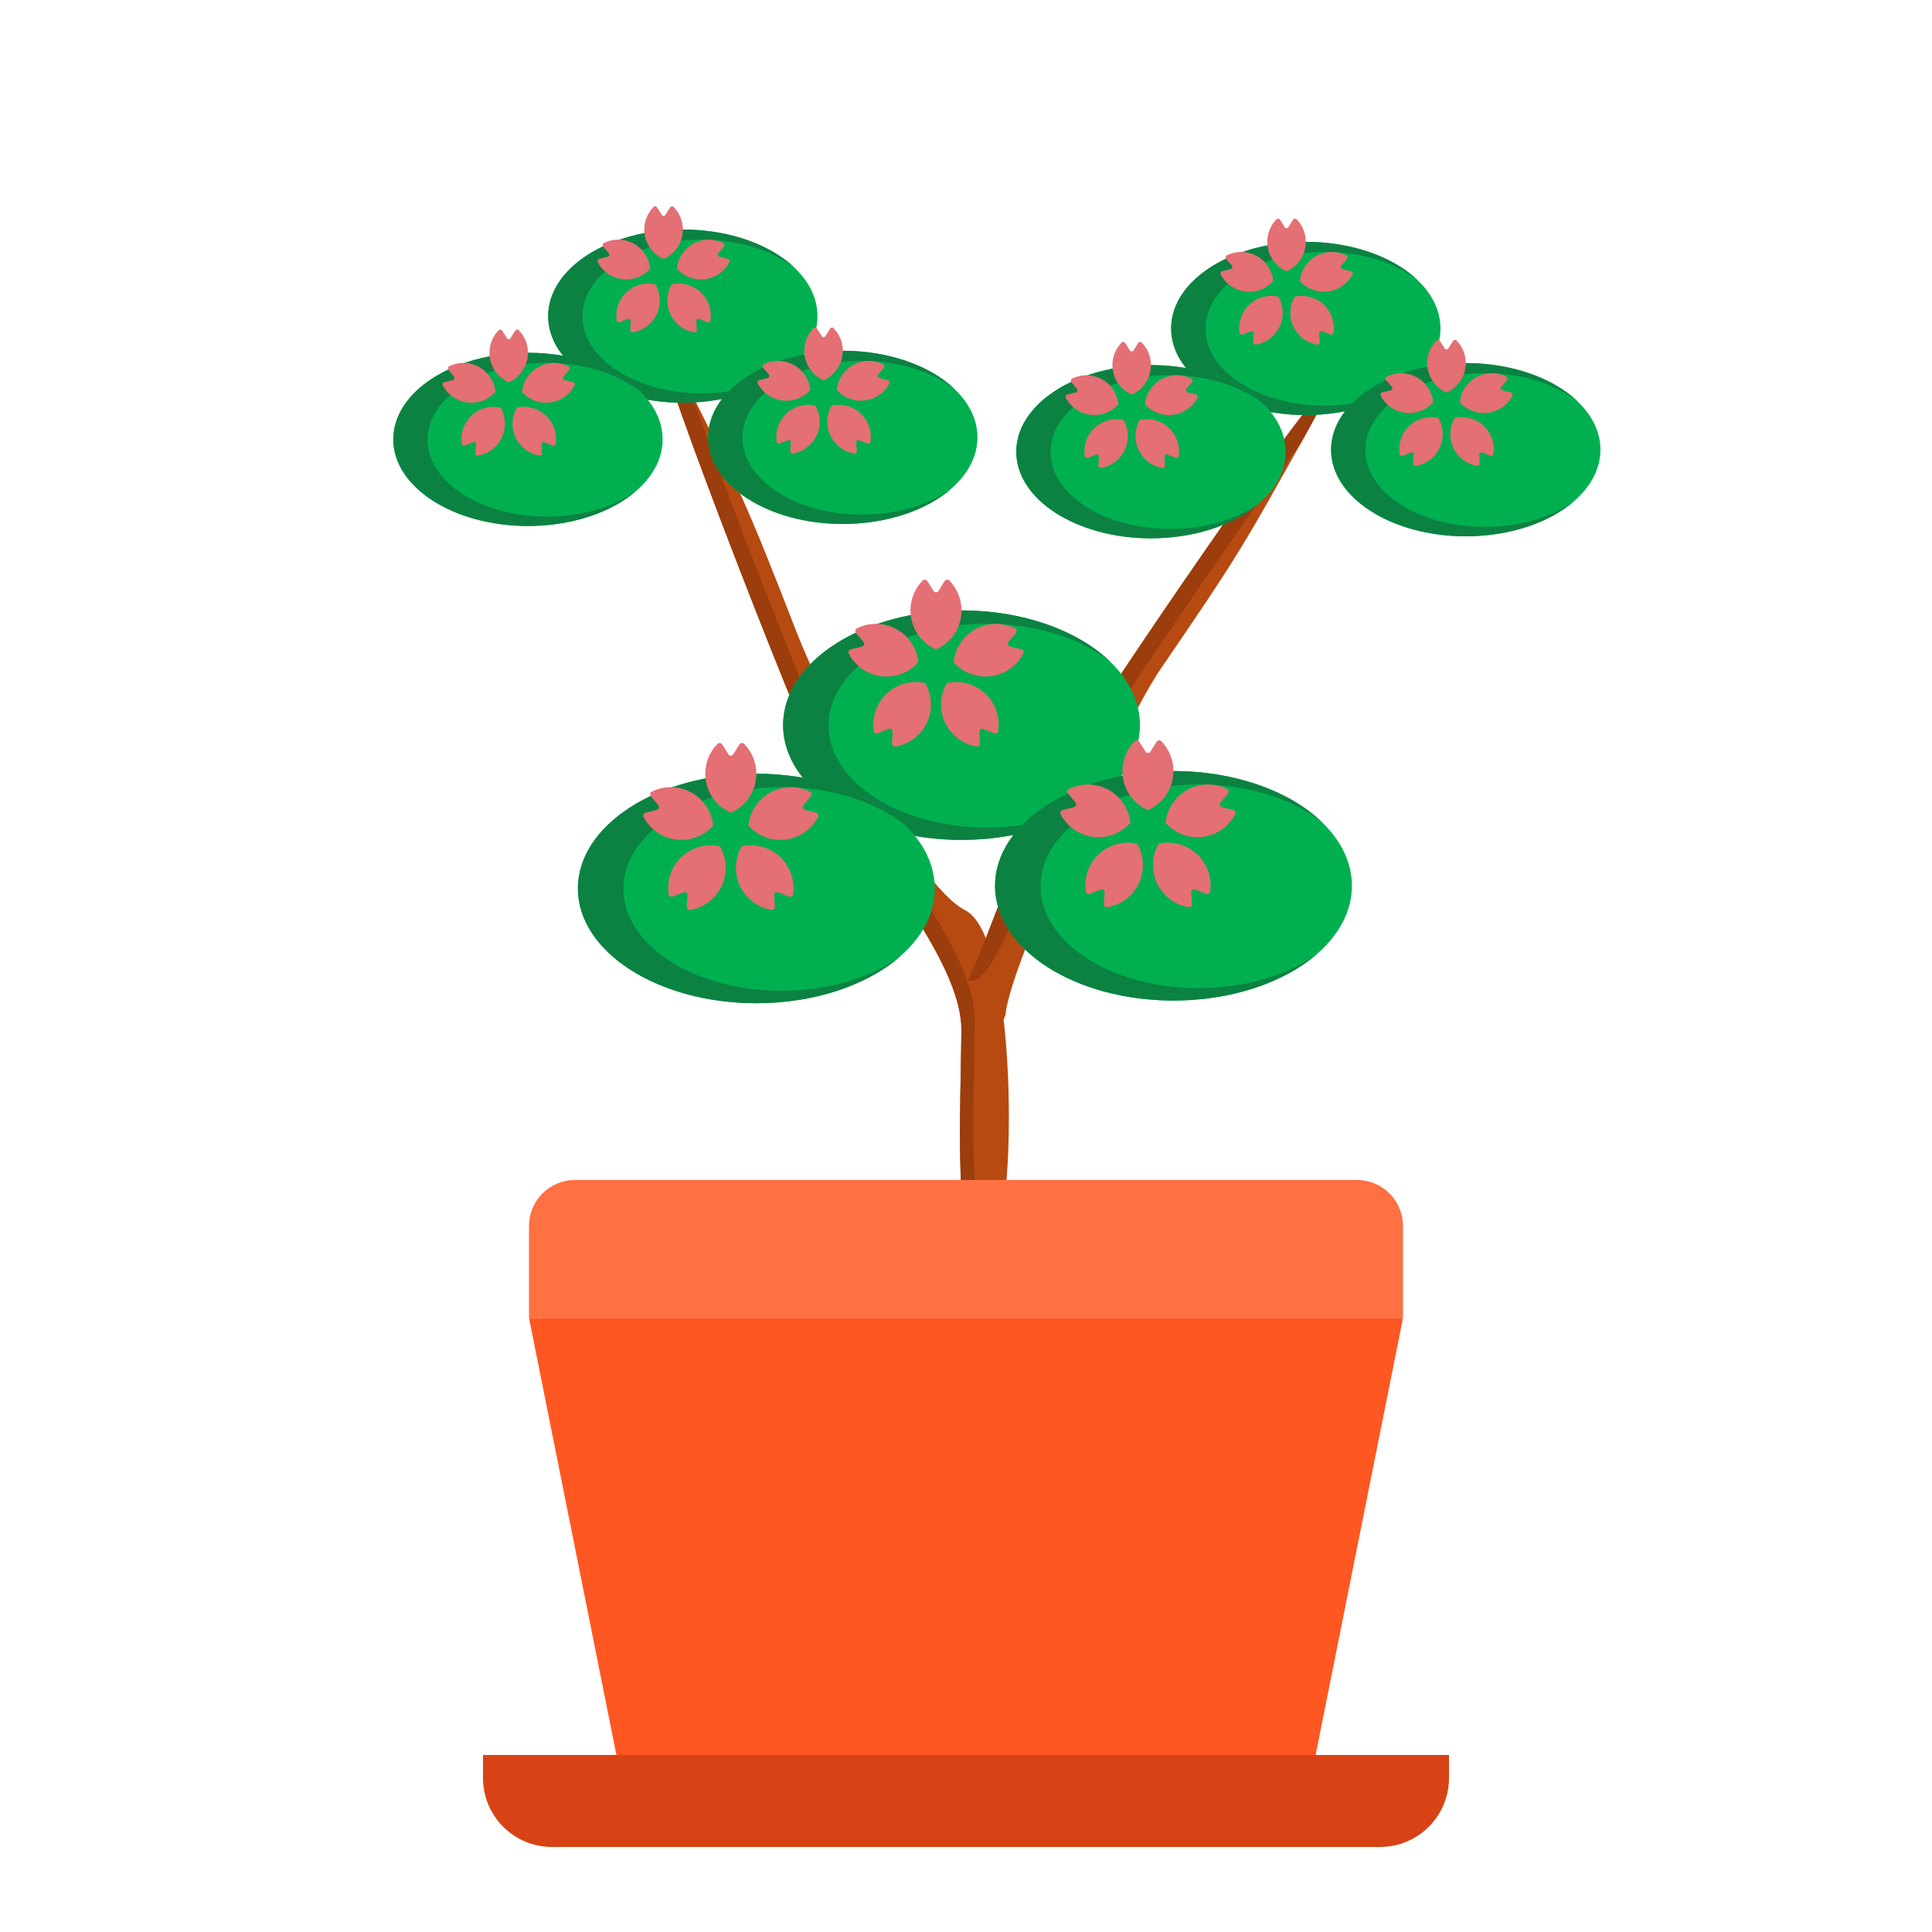
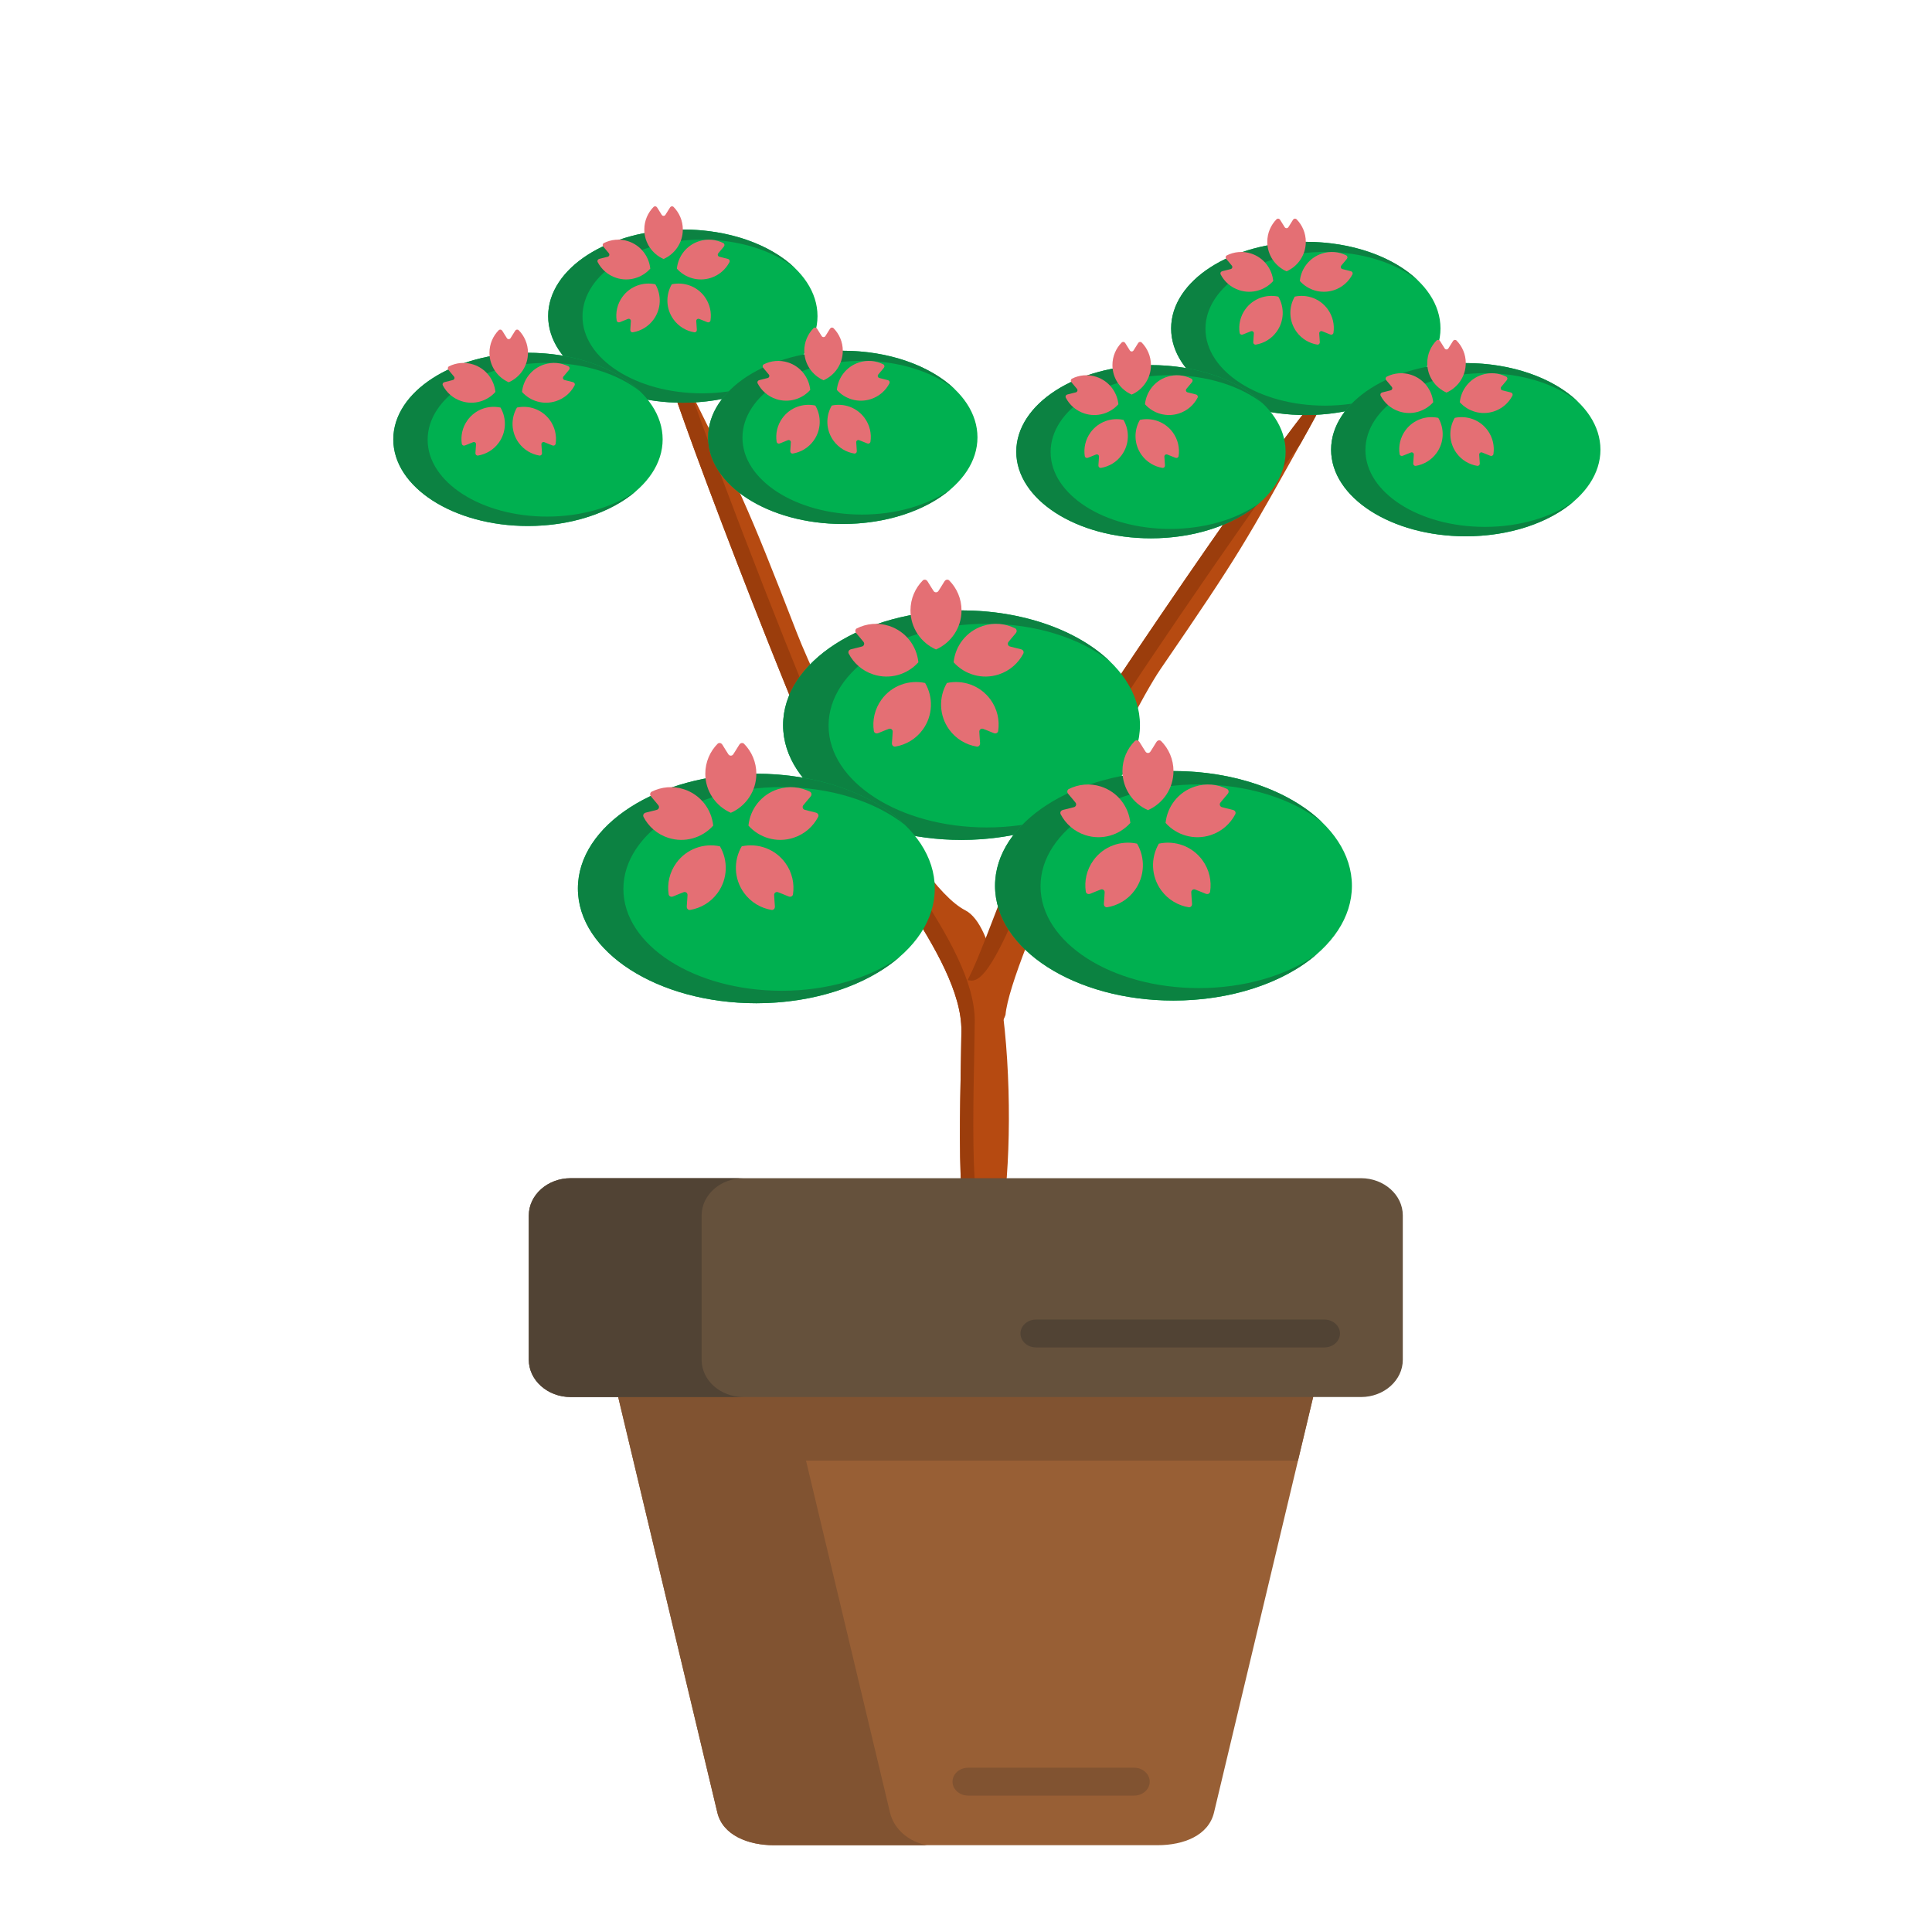
<svg xmlns="http://www.w3.org/2000/svg" width="500" height="500" viewBox="0 0 132.292 132.292" version="1.1" id="svg2515">
  <defs id="defs2512">
    <marker style="overflow:visible" id="Arrow1Sstart" refX="0.0" refY="0.0" orient="auto">
      <path transform="scale(0.2) translate(6,0)" style="fill-rule:evenodd;fill:context-stroke;stroke:context-stroke;stroke-width:1.0pt" d="M 0.0,0.0 L 5.0,-5.0 L -12.5,0.0 L 5.0,5.0 L 0.0,0.0 z " id="path24092" />
    </marker>
    <marker style="overflow:visible" id="Arrow1Mstart" refX="0.0" refY="0.0" orient="auto">
      <path transform="scale(0.4) translate(10,0)" style="fill-rule:evenodd;fill:context-stroke;stroke:context-stroke;stroke-width:1.0pt" d="M 0.0,0.0 L 5.0,-5.0 L -12.5,0.0 L 5.0,5.0 L 0.0,0.0 z " id="path24086" />
    </marker>
    <marker style="overflow:visible" id="Arrow1Lstart" refX="0.0" refY="0.0" orient="auto">
      <path transform="scale(0.8) translate(12.5,0)" style="fill-rule:evenodd;fill:context-stroke;stroke:context-stroke;stroke-width:1.0pt" d="M 0.0,0.0 L 5.0,-5.0 L -12.5,0.0 L 5.0,5.0 L 0.0,0.0 z " id="path24080" />
    </marker>
    <marker style="overflow:visible;" id="Arrow1Lend" refX="0.0" refY="0.0" orient="auto">
      <path transform="scale(0.8) rotate(180) translate(12.5,0)" style="fill-rule:evenodd;fill:context-stroke;stroke:context-stroke;stroke-width:1.0pt;" d="M 0.0,0.0 L 5.0,-5.0 L -12.5,0.0 L 5.0,5.0 L 0.0,0.0 z " id="path24083" />
    </marker>
  </defs>
  <g id="g41450" style="display:inline">
    <g id="g1863-6-8" transform="matrix(1.108784,-0.524201,0.524201,1.108784,-99.15316,51.93983)" style="display:inline">
      <g id="g1861-8-8" transform="rotate(52.34169,37.47819,160.9867)" style="display:inline">
        <path style="display:inline;fill:#b64a11;fill-opacity:1;stroke:#b64a11;stroke-width:0.216px;stroke-linecap:butt;stroke-linejoin:miter;stroke-opacity:1" d="m -16.771,19.211 c -7.149,-5.29 12.722,12.509 16.742,15.682 4.027,3.179 12.08,5.934 13.987,9.748 1.907,3.815 5.51,11.868 6.782,10.596 1.272,-1.272 -6.358,-16.53 -9.748,-16.53 -3.391,0 -13.052,-7.377 -15.47,-9.537 -5.934,-5.298 -6.343,-5.558 -12.292,-9.96 z" id="path1857-9-3" />
        <path id="path1859-5-3" style="fill:#9b3d0c;fill-opacity:1;stroke:#9b3d0c;stroke-width:1px;stroke-linecap:butt;stroke-linejoin:miter;stroke-opacity:1" d="m -320.574,0.502 c -4.315,-0.434 68.245,64.343 84.549,77.215 18.665,14.735 55.995,27.505 64.836,45.188 8.841,17.682 25.541,55.013 31.436,49.119 0.515,-0.515 0.708,-1.537 0.633,-2.953 -6.243,3.798 -22.365,-32.192 -30.998,-49.457 -8.841,-17.682 -46.171,-30.452 -64.836,-45.187 -12.113,-9.563 -55.252,-47.756 -74.873,-66.592 -1.29,-0.954 -2.384,-1.763 -3.803,-2.812 -4.142,-3.065 -6.327,-4.457 -6.943,-4.52 z" transform="matrix(0.2157304,0,0,0.2157304,50.88853,18.1272)" />
      </g>
-     </g>
-     <g id="g826" transform="matrix(0.1800034,0,0,0.1800034,19.91233,34.30737)">
-       <path style="fill:#ff7043" d="M 423.085,310.775 H 90.612 v -34.997 c 0,-9.668 7.831,-17.499 17.499,-17.499 h 297.476 c 9.668,0 17.499,7.831 17.499,17.499 v 34.997 z" id="path4" />
-       <polygon style="fill:#ff5722" points="90.612,310.775 423.085,310.775 388.088,485.761 125.609,485.761 " id="polygon6" />
-       <path style="fill:#d84315" d="M 414.335,512.009 H 99.361 c -14.498,0 -26.248,-11.75 -26.248,-26.248 v -8.749 h 367.47 v 8.749 c 0,14.497 -11.75,26.248 -26.248,26.248 z" id="path8" />
    </g>
    <g id="g1863-9" transform="matrix(1.192045,0.2884744,-0.2884744,1.192045,-18.25699,-50.43816)" style="display:inline">
      <g id="g1861-9" transform="rotate(69.0509,25.05929,116.2251)" style="display:inline">
        <path style="display:inline;fill:#b64a11;fill-opacity:1;stroke:#b64a11;stroke-width:0.216px;stroke-linecap:butt;stroke-linejoin:miter;stroke-opacity:1" d="m -16.771,19.211 c -7.149,-5.29 12.722,12.509 16.742,15.682 4.027,3.179 7.713,3.998 11.397,6.916 1.095,-1.037 3.532,-0.893 2.219,-1.573 C 10.531,39.558 -2.061,31.33 -4.48,29.171 -10.413,23.873 -10.822,23.613 -16.771,19.211 Z" id="path1857-1" />
        <path id="path1859-54" style="fill:#9b3d0c;fill-opacity:1;stroke:#9b3d0c;stroke-width:1px;stroke-linecap:butt;stroke-linejoin:miter;stroke-opacity:1" d="m -320.574,0.502 c -4.315,-0.434 68.245,64.343 84.549,77.215 18.665,14.735 43.072,25.468 52.828,32.059 1.846,-6.512 -35.148,-22.736 -51.758,-35.35 -12.113,-9.563 -55.252,-47.756 -74.873,-66.592 -1.29,-0.954 -2.384,-1.763 -3.803,-2.812 -4.142,-3.065 -6.327,-4.457 -6.943,-4.52 z" transform="matrix(0.2157304,0,0,0.2157304,50.88853,18.1272)" />
      </g>
    </g>
    <g id="g7065-6" style="display:inline" transform="matrix(0.7547235,0,0,0.7547235,39.72317,-14.9854)">
      <g id="g41434-1-4" transform="matrix(1.221846,0,0,1.221846,-9.011659,18.49481)" style="display:inline">
        <ellipse class="cls-1" cx="61.261" cy="25.502" rx="10" ry="6.431" id="ellipse41422-8-2" style="display:inline;fill:#00b050;fill-opacity:1;stroke-width:0.736" />
        <path id="path41424-5-3" style="display:inline;fill:#0c8242;fill-opacity:1;stroke-width:0.736" class="cls-1" d="m 61.261,19.071 a 10,6.431 0 0 0 -10,6.431 10,6.431 0 0 0 10,6.431 10,6.431 0 0 0 8.028,-2.597 8.875,5.708 0 0 1 -6.605,1.899 8.875,5.708 0 0 1 -8.874,-5.708 8.875,5.708 0 0 1 8.874,-5.708 8.875,5.708 0 0 1 6.91,2.126 10,6.431 0 0 0 -8.332,-2.875 z" />
        <ellipse class="cls-1" cx="73.139" cy="34.505" rx="10" ry="6.431" id="ellipse41426-9-79" style="display:inline;fill:#00b050;fill-opacity:1;stroke-width:0.736" />
        <path id="path41428-6-0" style="display:inline;fill:#0b8241;fill-opacity:1;stroke-width:0.736" class="cls-1" d="m 73.139,28.074 a 10,6.431 0 0 0 -10,6.431 10,6.431 0 0 0 10,6.431 10,6.431 0 0 0 8.028,-2.597 8.875,5.708 0 0 1 -6.605,1.899 8.875,5.708 0 0 1 -8.874,-5.708 8.875,5.708 0 0 1 8.874,-5.708 8.875,5.708 0 0 1 6.91,2.126 10,6.431 0 0 0 -8.332,-2.875 z" />
        <ellipse class="cls-1" cx="49.762" cy="34.655" rx="10" ry="6.431" id="ellipse41430-3-2" style="display:inline;fill:#00b050;fill-opacity:1;stroke-width:0.736" />
        <path id="path41432-6-3" style="display:inline;fill:#0c8242;fill-opacity:1;stroke-width:0.736" class="cls-1" d="m 49.762,28.224 a 10,6.431 0 0 0 -10,6.431 10,6.431 0 0 0 10,6.431 10,6.431 0 0 0 8.028,-2.597 8.875,5.708 0 0 1 -6.605,1.899 8.875,5.708 0 0 1 -8.874,-5.708 8.875,5.708 0 0 1 8.874,-5.708 8.875,5.708 0 0 1 6.91,2.126 10,6.431 0 0 0 -8.332,-2.875 z" />
      </g>
      <g id="g8733-3-8-8-8-4" transform="matrix(0.02343754,0,0,0.02343754,72.6056,50.40952)" style="display:inline;fill:#e46f74;fill-opacity:1">
        <path class="st0" d="m 330.555,101.873 c 0,-34.164 -13.767,-65.108 -36.047,-87.622 -2.432,-2.465 -9.63,-4.349 -14.212,3.466 -4.589,7.808 -17.205,27.431 -17.205,27.431 -1.534,2.438 -4.219,3.918 -7.089,3.918 -2.883,0 -5.555,-1.48 -7.089,-3.918 0,0 -12.623,-19.623 -17.205,-27.431 -4.582,-7.815 -11.781,-5.931 -14.219,-3.466 -22.274,22.514 -36.04,53.458 -36.04,87.622 0,51.02 30.663,94.847 74.553,114.142 43.89,-19.295 74.553,-63.123 74.553,-114.142 z" id="path8723-8-6-51-3-3" style="fill:#e46f74;fill-opacity:1" />
        <path class="st0" d="m 204.51,253.425 c -4.78,-47.705 -36.998,-90.409 -85.518,-106.176 -32.492,-10.554 -66.177,-7.027 -94.47,7.205 -3.096,1.555 -7.117,7.822 -1.096,14.589 6.007,6.774 20.766,24.842 20.766,24.842 1.849,2.212 2.432,5.22 1.542,7.952 -0.891,2.74 -3.13,4.829 -5.918,5.528 0,0 -22.562,5.945 -31.404,7.89 -8.849,1.945 -9.281,9.37 -7.692,12.445 14.527,28.144 39.698,50.801 72.197,61.362 48.519,15.766 99.683,0.15 131.593,-35.637 z" id="path8725-5-6-3-4-9" style="fill:#e46f74;fill-opacity:1" />
        <path class="st0" d="M 96.772,362.484 C 76.69,390.127 69.636,423.25 74.43,454.558 c 0.527,3.424 5.233,9.178 13.527,5.554 8.308,-3.63 30.054,-12.088 30.054,-12.088 2.672,-1.062 5.698,-0.692 8.041,1 2.329,1.692 3.623,4.466 3.418,7.335 0,0 -1.308,23.294 -2.199,32.315 -0.883,9.006 6.048,11.712 9.466,11.15 31.252,-5.116 60.581,-22.054 80.662,-49.704 29.993,-41.266 30.944,-94.758 6.781,-136.155 -46.848,-10.192 -97.422,7.239 -127.408,48.519 z" id="path8727-3-5-0-26-5" style="fill:#e46f74;fill-opacity:1" />
        <path class="st0" d="m 287.824,313.964 c -24.165,41.397 -23.212,94.888 6.78,136.155 20.082,27.65 49.41,44.588 80.663,49.704 3.418,0.562 10.349,-2.144 9.466,-11.15 -0.89,-9.021 -2.205,-32.315 -2.205,-32.315 -0.198,-2.869 1.102,-5.643 3.431,-7.335 2.322,-1.692 5.363,-2.062 8.034,-1 0,0 21.746,8.458 30.047,12.088 8.294,3.623 13.007,-2.13 13.534,-5.554 4.787,-31.308 -2.254,-64.43 -22.342,-92.074 -29.986,-41.279 -80.56,-58.717 -127.408,-48.519 z" id="path8729-3-8-1-7-4" style="fill:#e46f74;fill-opacity:1" />
        <path class="st0" d="m 503.6,215.254 c -8.849,-1.945 -31.41,-7.89 -31.41,-7.89 -2.795,-0.706 -5.027,-2.788 -5.918,-5.528 -0.89,-2.732 -0.308,-5.74 1.534,-7.952 0,0 14.76,-18.068 20.78,-24.842 6.014,-6.766 1.993,-13.034 -1.096,-14.589 -28.301,-14.232 -61.978,-17.76 -94.485,-7.205 -48.519,15.767 -80.731,58.472 -85.512,106.176 31.91,35.787 83.067,51.403 131.593,35.636 32.492,-10.561 57.67,-33.218 72.191,-61.362 1.59,-3.074 1.172,-10.499 -7.677,-12.444 z" id="path8731-7-2-49-14-7" style="fill:#e46f74;fill-opacity:1" />
      </g>
      <g id="g8733-3-8-8-8-0-2" transform="matrix(0.02343754,0,0,0.02343754,58.09194,39.40857)" style="display:inline;fill:#e46f74;fill-opacity:1">
        <path class="st0" d="m 330.555,101.873 c 0,-34.164 -13.767,-65.108 -36.047,-87.622 -2.432,-2.465 -9.63,-4.349 -14.212,3.466 -4.589,7.808 -17.205,27.431 -17.205,27.431 -1.534,2.438 -4.219,3.918 -7.089,3.918 -2.883,0 -5.555,-1.48 -7.089,-3.918 0,0 -12.623,-19.623 -17.205,-27.431 -4.582,-7.815 -11.781,-5.931 -14.219,-3.466 -22.274,22.514 -36.04,53.458 -36.04,87.622 0,51.02 30.663,94.847 74.553,114.142 43.89,-19.295 74.553,-63.123 74.553,-114.142 z" id="path8723-8-6-51-3-5-5" style="fill:#e46f74;fill-opacity:1" />
        <path class="st0" d="m 204.51,253.425 c -4.78,-47.705 -36.998,-90.409 -85.518,-106.176 -32.492,-10.554 -66.177,-7.027 -94.47,7.205 -3.096,1.555 -7.117,7.822 -1.096,14.589 6.007,6.774 20.766,24.842 20.766,24.842 1.849,2.212 2.432,5.22 1.542,7.952 -0.891,2.74 -3.13,4.829 -5.918,5.528 0,0 -22.562,5.945 -31.404,7.89 -8.849,1.945 -9.281,9.37 -7.692,12.445 14.527,28.144 39.698,50.801 72.197,61.362 48.519,15.766 99.683,0.15 131.593,-35.637 z" id="path8725-5-6-3-4-3-0" style="fill:#e46f74;fill-opacity:1" />
        <path class="st0" d="M 96.772,362.484 C 76.69,390.127 69.636,423.25 74.43,454.558 c 0.527,3.424 5.233,9.178 13.527,5.554 8.308,-3.63 30.054,-12.088 30.054,-12.088 2.672,-1.062 5.698,-0.692 8.041,1 2.329,1.692 3.623,4.466 3.418,7.335 0,0 -1.308,23.294 -2.199,32.315 -0.883,9.006 6.048,11.712 9.466,11.15 31.252,-5.116 60.581,-22.054 80.662,-49.704 29.993,-41.266 30.944,-94.758 6.781,-136.155 -46.848,-10.192 -97.422,7.239 -127.408,48.519 z" id="path8727-3-5-0-26-4-6" style="fill:#e46f74;fill-opacity:1" />
        <path class="st0" d="m 287.824,313.964 c -24.165,41.397 -23.212,94.888 6.78,136.155 20.082,27.65 49.41,44.588 80.663,49.704 3.418,0.562 10.349,-2.144 9.466,-11.15 -0.89,-9.021 -2.205,-32.315 -2.205,-32.315 -0.198,-2.869 1.102,-5.643 3.431,-7.335 2.322,-1.692 5.363,-2.062 8.034,-1 0,0 21.746,8.458 30.047,12.088 8.294,3.623 13.007,-2.13 13.534,-5.554 4.787,-31.308 -2.254,-64.43 -22.342,-92.074 -29.986,-41.279 -80.56,-58.717 -127.408,-48.519 z" id="path8729-3-8-1-7-5-3" style="fill:#e46f74;fill-opacity:1" />
        <path class="st0" d="m 503.6,215.254 c -8.849,-1.945 -31.41,-7.89 -31.41,-7.89 -2.795,-0.706 -5.027,-2.788 -5.918,-5.528 -0.89,-2.732 -0.308,-5.74 1.534,-7.952 0,0 14.76,-18.068 20.78,-24.842 6.014,-6.766 1.993,-13.034 -1.096,-14.589 -28.301,-14.232 -61.978,-17.76 -94.485,-7.205 -48.519,15.767 -80.731,58.472 -85.512,106.176 31.91,35.787 83.067,51.403 131.593,35.636 32.492,-10.561 57.67,-33.218 72.191,-61.362 1.59,-3.074 1.172,-10.499 -7.677,-12.444 z" id="path8731-7-2-49-14-8-8" style="fill:#e46f74;fill-opacity:1" />
      </g>
      <g id="g8733-3-8-8-8-3-9" transform="matrix(0.02343754,0,0,0.02343754,44.04252,50.59262)" style="display:inline;fill:#e46f74;fill-opacity:1">
        <path class="st0" d="m 330.555,101.873 c 0,-34.164 -13.767,-65.108 -36.047,-87.622 -2.432,-2.465 -9.63,-4.349 -14.212,3.466 -4.589,7.808 -17.205,27.431 -17.205,27.431 -1.534,2.438 -4.219,3.918 -7.089,3.918 -2.883,0 -5.555,-1.48 -7.089,-3.918 0,0 -12.623,-19.623 -17.205,-27.431 -4.582,-7.815 -11.781,-5.931 -14.219,-3.466 -22.274,22.514 -36.04,53.458 -36.04,87.622 0,51.02 30.663,94.847 74.553,114.142 43.89,-19.295 74.553,-63.123 74.553,-114.142 z" id="path8723-8-6-51-3-7-9" style="fill:#e46f74;fill-opacity:1" />
        <path class="st0" d="m 204.51,253.425 c -4.78,-47.705 -36.998,-90.409 -85.518,-106.176 -32.492,-10.554 -66.177,-7.027 -94.47,7.205 -3.096,1.555 -7.117,7.822 -1.096,14.589 6.007,6.774 20.766,24.842 20.766,24.842 1.849,2.212 2.432,5.22 1.542,7.952 -0.891,2.74 -3.13,4.829 -5.918,5.528 0,0 -22.562,5.945 -31.404,7.89 -8.849,1.945 -9.281,9.37 -7.692,12.445 14.527,28.144 39.698,50.801 72.197,61.362 48.519,15.766 99.683,0.15 131.593,-35.637 z" id="path8725-5-6-3-4-1-9" style="fill:#e46f74;fill-opacity:1" />
        <path class="st0" d="M 96.772,362.484 C 76.69,390.127 69.636,423.25 74.43,454.558 c 0.527,3.424 5.233,9.178 13.527,5.554 8.308,-3.63 30.054,-12.088 30.054,-12.088 2.672,-1.062 5.698,-0.692 8.041,1 2.329,1.692 3.623,4.466 3.418,7.335 0,0 -1.308,23.294 -2.199,32.315 -0.883,9.006 6.048,11.712 9.466,11.15 31.252,-5.116 60.581,-22.054 80.662,-49.704 29.993,-41.266 30.944,-94.758 6.781,-136.155 -46.848,-10.192 -97.422,7.239 -127.408,48.519 z" id="path8727-3-5-0-26-2-4" style="fill:#e46f74;fill-opacity:1" />
        <path class="st0" d="m 287.824,313.964 c -24.165,41.397 -23.212,94.888 6.78,136.155 20.082,27.65 49.41,44.588 80.663,49.704 3.418,0.562 10.349,-2.144 9.466,-11.15 -0.89,-9.021 -2.205,-32.315 -2.205,-32.315 -0.198,-2.869 1.102,-5.643 3.431,-7.335 2.322,-1.692 5.363,-2.062 8.034,-1 0,0 21.746,8.458 30.047,12.088 8.294,3.623 13.007,-2.13 13.534,-5.554 4.787,-31.308 -2.254,-64.43 -22.342,-92.074 -29.986,-41.279 -80.56,-58.717 -127.408,-48.519 z" id="path8729-3-8-1-7-0-5" style="fill:#e46f74;fill-opacity:1" />
        <path class="st0" d="m 503.6,215.254 c -8.849,-1.945 -31.41,-7.89 -31.41,-7.89 -2.795,-0.706 -5.027,-2.788 -5.918,-5.528 -0.89,-2.732 -0.308,-5.74 1.534,-7.952 0,0 14.76,-18.068 20.78,-24.842 6.014,-6.766 1.993,-13.034 -1.096,-14.589 -28.301,-14.232 -61.978,-17.76 -94.485,-7.205 -48.519,15.767 -80.731,58.472 -85.512,106.176 31.91,35.787 83.067,51.403 131.593,35.636 32.492,-10.561 57.67,-33.218 72.191,-61.362 1.59,-3.074 1.172,-10.499 -7.677,-12.444 z" id="path8731-7-2-49-14-0-4" style="fill:#e46f74;fill-opacity:1" />
      </g>
    </g>
    <g id="g7065-6-6" style="display:inline" transform="matrix(0.7547235,0,0,0.7547235,-2.934442,-15.82922)">
      <g id="g41434-1-4-9" transform="matrix(1.221846,0,0,1.221846,-9.011659,18.49481)" style="display:inline">
        <ellipse class="cls-1" cx="61.261" cy="25.502" rx="10" ry="6.431" id="ellipse41422-8-2-7" style="display:inline;fill:#00b050;fill-opacity:1;stroke-width:0.736" />
        <path id="path41424-5-3-6" style="display:inline;fill:#0c8242;fill-opacity:1;stroke-width:0.736" class="cls-1" d="m 61.261,19.071 a 10,6.431 0 0 0 -10,6.431 10,6.431 0 0 0 10,6.431 10,6.431 0 0 0 8.028,-2.597 8.875,5.708 0 0 1 -6.605,1.899 8.875,5.708 0 0 1 -8.874,-5.708 8.875,5.708 0 0 1 8.874,-5.708 8.875,5.708 0 0 1 6.91,2.126 10,6.431 0 0 0 -8.332,-2.875 z" />
        <ellipse class="cls-1" cx="73.139" cy="34.505" rx="10" ry="6.431" id="ellipse41426-9-79-4" style="display:inline;fill:#00b050;fill-opacity:1;stroke-width:0.736" />
        <path id="path41428-6-0-2" style="display:inline;fill:#0b8241;fill-opacity:1;stroke-width:0.736" class="cls-1" d="m 73.139,28.074 a 10,6.431 0 0 0 -10,6.431 10,6.431 0 0 0 10,6.431 10,6.431 0 0 0 8.028,-2.597 8.875,5.708 0 0 1 -6.605,1.899 8.875,5.708 0 0 1 -8.874,-5.708 8.875,5.708 0 0 1 8.874,-5.708 8.875,5.708 0 0 1 6.91,2.126 10,6.431 0 0 0 -8.332,-2.875 z" />
        <ellipse class="cls-1" cx="49.762" cy="34.655" rx="10" ry="6.431" id="ellipse41430-3-2-0" style="display:inline;fill:#00b050;fill-opacity:1;stroke-width:0.736" />
        <path id="path41432-6-3-5" style="display:inline;fill:#0c8242;fill-opacity:1;stroke-width:0.736" class="cls-1" d="m 49.762,28.224 a 10,6.431 0 0 0 -10,6.431 10,6.431 0 0 0 10,6.431 10,6.431 0 0 0 8.028,-2.597 8.875,5.708 0 0 1 -6.605,1.899 8.875,5.708 0 0 1 -8.874,-5.708 8.875,5.708 0 0 1 8.874,-5.708 8.875,5.708 0 0 1 6.91,2.126 10,6.431 0 0 0 -8.332,-2.875 z" />
      </g>
      <g id="g8733-3-8-8-8-4-9" transform="matrix(0.02343754,0,0,0.02343754,72.6056,50.40952)" style="display:inline;fill:#e46f74;fill-opacity:1">
        <path class="st0" d="m 330.555,101.873 c 0,-34.164 -13.767,-65.108 -36.047,-87.622 -2.432,-2.465 -9.63,-4.349 -14.212,3.466 -4.589,7.808 -17.205,27.431 -17.205,27.431 -1.534,2.438 -4.219,3.918 -7.089,3.918 -2.883,0 -5.555,-1.48 -7.089,-3.918 0,0 -12.623,-19.623 -17.205,-27.431 -4.582,-7.815 -11.781,-5.931 -14.219,-3.466 -22.274,22.514 -36.04,53.458 -36.04,87.622 0,51.02 30.663,94.847 74.553,114.142 43.89,-19.295 74.553,-63.123 74.553,-114.142 z" id="path8723-8-6-51-3-3-1" style="fill:#e46f74;fill-opacity:1" />
        <path class="st0" d="m 204.51,253.425 c -4.78,-47.705 -36.998,-90.409 -85.518,-106.176 -32.492,-10.554 -66.177,-7.027 -94.47,7.205 -3.096,1.555 -7.117,7.822 -1.096,14.589 6.007,6.774 20.766,24.842 20.766,24.842 1.849,2.212 2.432,5.22 1.542,7.952 -0.891,2.74 -3.13,4.829 -5.918,5.528 0,0 -22.562,5.945 -31.404,7.89 -8.849,1.945 -9.281,9.37 -7.692,12.445 14.527,28.144 39.698,50.801 72.197,61.362 48.519,15.766 99.683,0.15 131.593,-35.637 z" id="path8725-5-6-3-4-9-3" style="fill:#e46f74;fill-opacity:1" />
        <path class="st0" d="M 96.772,362.484 C 76.69,390.127 69.636,423.25 74.43,454.558 c 0.527,3.424 5.233,9.178 13.527,5.554 8.308,-3.63 30.054,-12.088 30.054,-12.088 2.672,-1.062 5.698,-0.692 8.041,1 2.329,1.692 3.623,4.466 3.418,7.335 0,0 -1.308,23.294 -2.199,32.315 -0.883,9.006 6.048,11.712 9.466,11.15 31.252,-5.116 60.581,-22.054 80.662,-49.704 29.993,-41.266 30.944,-94.758 6.781,-136.155 -46.848,-10.192 -97.422,7.239 -127.408,48.519 z" id="path8727-3-5-0-26-5-6" style="fill:#e46f74;fill-opacity:1" />
        <path class="st0" d="m 287.824,313.964 c -24.165,41.397 -23.212,94.888 6.78,136.155 20.082,27.65 49.41,44.588 80.663,49.704 3.418,0.562 10.349,-2.144 9.466,-11.15 -0.89,-9.021 -2.205,-32.315 -2.205,-32.315 -0.198,-2.869 1.102,-5.643 3.431,-7.335 2.322,-1.692 5.363,-2.062 8.034,-1 0,0 21.746,8.458 30.047,12.088 8.294,3.623 13.007,-2.13 13.534,-5.554 4.787,-31.308 -2.254,-64.43 -22.342,-92.074 -29.986,-41.279 -80.56,-58.717 -127.408,-48.519 z" id="path8729-3-8-1-7-4-2" style="fill:#e46f74;fill-opacity:1" />
        <path class="st0" d="m 503.6,215.254 c -8.849,-1.945 -31.41,-7.89 -31.41,-7.89 -2.795,-0.706 -5.027,-2.788 -5.918,-5.528 -0.89,-2.732 -0.308,-5.74 1.534,-7.952 0,0 14.76,-18.068 20.78,-24.842 6.014,-6.766 1.993,-13.034 -1.096,-14.589 -28.301,-14.232 -61.978,-17.76 -94.485,-7.205 -48.519,15.767 -80.731,58.472 -85.512,106.176 31.91,35.787 83.067,51.403 131.593,35.636 32.492,-10.561 57.67,-33.218 72.191,-61.362 1.59,-3.074 1.172,-10.499 -7.677,-12.444 z" id="path8731-7-2-49-14-7-3" style="fill:#e46f74;fill-opacity:1" />
      </g>
      <g id="g8733-3-8-8-8-0-2-6" transform="matrix(0.02343754,0,0,0.02343754,58.09194,39.40857)" style="display:inline;fill:#e46f74;fill-opacity:1">
        <path class="st0" d="m 330.555,101.873 c 0,-34.164 -13.767,-65.108 -36.047,-87.622 -2.432,-2.465 -9.63,-4.349 -14.212,3.466 -4.589,7.808 -17.205,27.431 -17.205,27.431 -1.534,2.438 -4.219,3.918 -7.089,3.918 -2.883,0 -5.555,-1.48 -7.089,-3.918 0,0 -12.623,-19.623 -17.205,-27.431 -4.582,-7.815 -11.781,-5.931 -14.219,-3.466 -22.274,22.514 -36.04,53.458 -36.04,87.622 0,51.02 30.663,94.847 74.553,114.142 43.89,-19.295 74.553,-63.123 74.553,-114.142 z" id="path8723-8-6-51-3-5-5-8" style="fill:#e46f74;fill-opacity:1" />
        <path class="st0" d="m 204.51,253.425 c -4.78,-47.705 -36.998,-90.409 -85.518,-106.176 -32.492,-10.554 -66.177,-7.027 -94.47,7.205 -3.096,1.555 -7.117,7.822 -1.096,14.589 6.007,6.774 20.766,24.842 20.766,24.842 1.849,2.212 2.432,5.22 1.542,7.952 -0.891,2.74 -3.13,4.829 -5.918,5.528 0,0 -22.562,5.945 -31.404,7.89 -8.849,1.945 -9.281,9.37 -7.692,12.445 14.527,28.144 39.698,50.801 72.197,61.362 48.519,15.766 99.683,0.15 131.593,-35.637 z" id="path8725-5-6-3-4-3-0-9" style="fill:#e46f74;fill-opacity:1" />
        <path class="st0" d="M 96.772,362.484 C 76.69,390.127 69.636,423.25 74.43,454.558 c 0.527,3.424 5.233,9.178 13.527,5.554 8.308,-3.63 30.054,-12.088 30.054,-12.088 2.672,-1.062 5.698,-0.692 8.041,1 2.329,1.692 3.623,4.466 3.418,7.335 0,0 -1.308,23.294 -2.199,32.315 -0.883,9.006 6.048,11.712 9.466,11.15 31.252,-5.116 60.581,-22.054 80.662,-49.704 29.993,-41.266 30.944,-94.758 6.781,-136.155 -46.848,-10.192 -97.422,7.239 -127.408,48.519 z" id="path8727-3-5-0-26-4-6-0" style="fill:#e46f74;fill-opacity:1" />
        <path class="st0" d="m 287.824,313.964 c -24.165,41.397 -23.212,94.888 6.78,136.155 20.082,27.65 49.41,44.588 80.663,49.704 3.418,0.562 10.349,-2.144 9.466,-11.15 -0.89,-9.021 -2.205,-32.315 -2.205,-32.315 -0.198,-2.869 1.102,-5.643 3.431,-7.335 2.322,-1.692 5.363,-2.062 8.034,-1 0,0 21.746,8.458 30.047,12.088 8.294,3.623 13.007,-2.13 13.534,-5.554 4.787,-31.308 -2.254,-64.43 -22.342,-92.074 -29.986,-41.279 -80.56,-58.717 -127.408,-48.519 z" id="path8729-3-8-1-7-5-3-0" style="fill:#e46f74;fill-opacity:1" />
        <path class="st0" d="m 503.6,215.254 c -8.849,-1.945 -31.41,-7.89 -31.41,-7.89 -2.795,-0.706 -5.027,-2.788 -5.918,-5.528 -0.89,-2.732 -0.308,-5.74 1.534,-7.952 0,0 14.76,-18.068 20.78,-24.842 6.014,-6.766 1.993,-13.034 -1.096,-14.589 -28.301,-14.232 -61.978,-17.76 -94.485,-7.205 -48.519,15.767 -80.731,58.472 -85.512,106.176 31.91,35.787 83.067,51.403 131.593,35.636 32.492,-10.561 57.67,-33.218 72.191,-61.362 1.59,-3.074 1.172,-10.499 -7.677,-12.444 z" id="path8731-7-2-49-14-8-8-8" style="fill:#e46f74;fill-opacity:1" />
      </g>
      <g id="g8733-3-8-8-8-3-9-7" transform="matrix(0.02343754,0,0,0.02343754,44.04252,50.59262)" style="display:inline;fill:#e46f74;fill-opacity:1">
        <path class="st0" d="m 330.555,101.873 c 0,-34.164 -13.767,-65.108 -36.047,-87.622 -2.432,-2.465 -9.63,-4.349 -14.212,3.466 -4.589,7.808 -17.205,27.431 -17.205,27.431 -1.534,2.438 -4.219,3.918 -7.089,3.918 -2.883,0 -5.555,-1.48 -7.089,-3.918 0,0 -12.623,-19.623 -17.205,-27.431 -4.582,-7.815 -11.781,-5.931 -14.219,-3.466 -22.274,22.514 -36.04,53.458 -36.04,87.622 0,51.02 30.663,94.847 74.553,114.142 43.89,-19.295 74.553,-63.123 74.553,-114.142 z" id="path8723-8-6-51-3-7-9-3" style="fill:#e46f74;fill-opacity:1" />
        <path class="st0" d="m 204.51,253.425 c -4.78,-47.705 -36.998,-90.409 -85.518,-106.176 -32.492,-10.554 -66.177,-7.027 -94.47,7.205 -3.096,1.555 -7.117,7.822 -1.096,14.589 6.007,6.774 20.766,24.842 20.766,24.842 1.849,2.212 2.432,5.22 1.542,7.952 -0.891,2.74 -3.13,4.829 -5.918,5.528 0,0 -22.562,5.945 -31.404,7.89 -8.849,1.945 -9.281,9.37 -7.692,12.445 14.527,28.144 39.698,50.801 72.197,61.362 48.519,15.766 99.683,0.15 131.593,-35.637 z" id="path8725-5-6-3-4-1-9-2" style="fill:#e46f74;fill-opacity:1" />
        <path class="st0" d="M 96.772,362.484 C 76.69,390.127 69.636,423.25 74.43,454.558 c 0.527,3.424 5.233,9.178 13.527,5.554 8.308,-3.63 30.054,-12.088 30.054,-12.088 2.672,-1.062 5.698,-0.692 8.041,1 2.329,1.692 3.623,4.466 3.418,7.335 0,0 -1.308,23.294 -2.199,32.315 -0.883,9.006 6.048,11.712 9.466,11.15 31.252,-5.116 60.581,-22.054 80.662,-49.704 29.993,-41.266 30.944,-94.758 6.781,-136.155 -46.848,-10.192 -97.422,7.239 -127.408,48.519 z" id="path8727-3-5-0-26-2-4-7" style="fill:#e46f74;fill-opacity:1" />
        <path class="st0" d="m 287.824,313.964 c -24.165,41.397 -23.212,94.888 6.78,136.155 20.082,27.65 49.41,44.588 80.663,49.704 3.418,0.562 10.349,-2.144 9.466,-11.15 -0.89,-9.021 -2.205,-32.315 -2.205,-32.315 -0.198,-2.869 1.102,-5.643 3.431,-7.335 2.322,-1.692 5.363,-2.062 8.034,-1 0,0 21.746,8.458 30.047,12.088 8.294,3.623 13.007,-2.13 13.534,-5.554 4.787,-31.308 -2.254,-64.43 -22.342,-92.074 -29.986,-41.279 -80.56,-58.717 -127.408,-48.519 z" id="path8729-3-8-1-7-0-5-5" style="fill:#e46f74;fill-opacity:1" />
        <path class="st0" d="m 503.6,215.254 c -8.849,-1.945 -31.41,-7.89 -31.41,-7.89 -2.795,-0.706 -5.027,-2.788 -5.918,-5.528 -0.89,-2.732 -0.308,-5.74 1.534,-7.952 0,0 14.76,-18.068 20.78,-24.842 6.014,-6.766 1.993,-13.034 -1.096,-14.589 -28.301,-14.232 -61.978,-17.76 -94.485,-7.205 -48.519,15.767 -80.731,58.472 -85.512,106.176 31.91,35.787 83.067,51.403 131.593,35.636 32.492,-10.561 57.67,-33.218 72.191,-61.362 1.59,-3.074 1.172,-10.499 -7.677,-12.444 z" id="path8731-7-2-49-14-0-4-4" style="fill:#e46f74;fill-opacity:1" />
      </g>
    </g>
    <g id="g7065">
      <g id="g41434-1" transform="matrix(1.221846,0,0,1.221846,-9.011659,18.49481)" style="display:inline">
        <ellipse class="cls-1" cx="61.261" cy="25.502" rx="10" ry="6.431" id="ellipse41422-8" style="display:inline;fill:#00b050;fill-opacity:1;stroke-width:0.736" />
        <path id="path41424-5" style="display:inline;fill:#0c8242;fill-opacity:1;stroke-width:0.736" class="cls-1" d="m 61.261,19.071 a 10,6.431 0 0 0 -10,6.431 10,6.431 0 0 0 10,6.431 10,6.431 0 0 0 8.028,-2.597 8.875,5.708 0 0 1 -6.605,1.899 8.875,5.708 0 0 1 -8.874,-5.708 8.875,5.708 0 0 1 8.874,-5.708 8.875,5.708 0 0 1 6.91,2.126 10,6.431 0 0 0 -8.332,-2.875 z" />
        <ellipse class="cls-1" cx="73.139" cy="34.505" rx="10" ry="6.431" id="ellipse41426-9" style="display:inline;fill:#00b050;fill-opacity:1;stroke-width:0.736" />
        <path id="path41428-6" style="display:inline;fill:#0b8241;fill-opacity:1;stroke-width:0.736" class="cls-1" d="m 73.139,28.074 a 10,6.431 0 0 0 -10,6.431 10,6.431 0 0 0 10,6.431 10,6.431 0 0 0 8.028,-2.597 8.875,5.708 0 0 1 -6.605,1.899 8.875,5.708 0 0 1 -8.874,-5.708 8.875,5.708 0 0 1 8.874,-5.708 8.875,5.708 0 0 1 6.91,2.126 10,6.431 0 0 0 -8.332,-2.875 z" />
        <ellipse class="cls-1" cx="49.762" cy="34.655" rx="10" ry="6.431" id="ellipse41430-3" style="display:inline;fill:#00b050;fill-opacity:1;stroke-width:0.736" />
        <path id="path41432-6" style="display:inline;fill:#0c8242;fill-opacity:1;stroke-width:0.736" class="cls-1" d="m 49.762,28.224 a 10,6.431 0 0 0 -10,6.431 10,6.431 0 0 0 10,6.431 10,6.431 0 0 0 8.028,-2.597 8.875,5.708 0 0 1 -6.605,1.899 8.875,5.708 0 0 1 -8.874,-5.708 8.875,5.708 0 0 1 8.874,-5.708 8.875,5.708 0 0 1 6.91,2.126 10,6.431 0 0 0 -8.332,-2.875 z" />
      </g>
      <g id="g8733-3-8-8-8" transform="matrix(0.02343754,0,0,0.02343754,72.6056,50.40952)" style="display:inline;fill:#e46f74;fill-opacity:1">
        <path class="st0" d="m 330.555,101.873 c 0,-34.164 -13.767,-65.108 -36.047,-87.622 -2.432,-2.465 -9.63,-4.349 -14.212,3.466 -4.589,7.808 -17.205,27.431 -17.205,27.431 -1.534,2.438 -4.219,3.918 -7.089,3.918 -2.883,0 -5.555,-1.48 -7.089,-3.918 0,0 -12.623,-19.623 -17.205,-27.431 -4.582,-7.815 -11.781,-5.931 -14.219,-3.466 -22.274,22.514 -36.04,53.458 -36.04,87.622 0,51.02 30.663,94.847 74.553,114.142 43.89,-19.295 74.553,-63.123 74.553,-114.142 z" id="path8723-8-6-51-3" style="fill:#e46f74;fill-opacity:1" />
        <path class="st0" d="m 204.51,253.425 c -4.78,-47.705 -36.998,-90.409 -85.518,-106.176 -32.492,-10.554 -66.177,-7.027 -94.47,7.205 -3.096,1.555 -7.117,7.822 -1.096,14.589 6.007,6.774 20.766,24.842 20.766,24.842 1.849,2.212 2.432,5.22 1.542,7.952 -0.891,2.74 -3.13,4.829 -5.918,5.528 0,0 -22.562,5.945 -31.404,7.89 -8.849,1.945 -9.281,9.37 -7.692,12.445 14.527,28.144 39.698,50.801 72.197,61.362 48.519,15.766 99.683,0.15 131.593,-35.637 z" id="path8725-5-6-3-4" style="fill:#e46f74;fill-opacity:1" />
        <path class="st0" d="M 96.772,362.484 C 76.69,390.127 69.636,423.25 74.43,454.558 c 0.527,3.424 5.233,9.178 13.527,5.554 8.308,-3.63 30.054,-12.088 30.054,-12.088 2.672,-1.062 5.698,-0.692 8.041,1 2.329,1.692 3.623,4.466 3.418,7.335 0,0 -1.308,23.294 -2.199,32.315 -0.883,9.006 6.048,11.712 9.466,11.15 31.252,-5.116 60.581,-22.054 80.662,-49.704 29.993,-41.266 30.944,-94.758 6.781,-136.155 -46.848,-10.192 -97.422,7.239 -127.408,48.519 z" id="path8727-3-5-0-26" style="fill:#e46f74;fill-opacity:1" />
        <path class="st0" d="m 287.824,313.964 c -24.165,41.397 -23.212,94.888 6.78,136.155 20.082,27.65 49.41,44.588 80.663,49.704 3.418,0.562 10.349,-2.144 9.466,-11.15 -0.89,-9.021 -2.205,-32.315 -2.205,-32.315 -0.198,-2.869 1.102,-5.643 3.431,-7.335 2.322,-1.692 5.363,-2.062 8.034,-1 0,0 21.746,8.458 30.047,12.088 8.294,3.623 13.007,-2.13 13.534,-5.554 4.787,-31.308 -2.254,-64.43 -22.342,-92.074 -29.986,-41.279 -80.56,-58.717 -127.408,-48.519 z" id="path8729-3-8-1-7" style="fill:#e46f74;fill-opacity:1" />
        <path class="st0" d="m 503.6,215.254 c -8.849,-1.945 -31.41,-7.89 -31.41,-7.89 -2.795,-0.706 -5.027,-2.788 -5.918,-5.528 -0.89,-2.732 -0.308,-5.74 1.534,-7.952 0,0 14.76,-18.068 20.78,-24.842 6.014,-6.766 1.993,-13.034 -1.096,-14.589 -28.301,-14.232 -61.978,-17.76 -94.485,-7.205 -48.519,15.767 -80.731,58.472 -85.512,106.176 31.91,35.787 83.067,51.403 131.593,35.636 32.492,-10.561 57.67,-33.218 72.191,-61.362 1.59,-3.074 1.172,-10.499 -7.677,-12.444 z" id="path8731-7-2-49-14" style="fill:#e46f74;fill-opacity:1" />
      </g>
      <g id="g8733-3-8-8-8-0" transform="matrix(0.02343754,0,0,0.02343754,58.09194,39.40857)" style="display:inline;fill:#e46f74;fill-opacity:1">
        <path class="st0" d="m 330.555,101.873 c 0,-34.164 -13.767,-65.108 -36.047,-87.622 -2.432,-2.465 -9.63,-4.349 -14.212,3.466 -4.589,7.808 -17.205,27.431 -17.205,27.431 -1.534,2.438 -4.219,3.918 -7.089,3.918 -2.883,0 -5.555,-1.48 -7.089,-3.918 0,0 -12.623,-19.623 -17.205,-27.431 -4.582,-7.815 -11.781,-5.931 -14.219,-3.466 -22.274,22.514 -36.04,53.458 -36.04,87.622 0,51.02 30.663,94.847 74.553,114.142 43.89,-19.295 74.553,-63.123 74.553,-114.142 z" id="path8723-8-6-51-3-5" style="fill:#e46f74;fill-opacity:1" />
        <path class="st0" d="m 204.51,253.425 c -4.78,-47.705 -36.998,-90.409 -85.518,-106.176 -32.492,-10.554 -66.177,-7.027 -94.47,7.205 -3.096,1.555 -7.117,7.822 -1.096,14.589 6.007,6.774 20.766,24.842 20.766,24.842 1.849,2.212 2.432,5.22 1.542,7.952 -0.891,2.74 -3.13,4.829 -5.918,5.528 0,0 -22.562,5.945 -31.404,7.89 -8.849,1.945 -9.281,9.37 -7.692,12.445 14.527,28.144 39.698,50.801 72.197,61.362 48.519,15.766 99.683,0.15 131.593,-35.637 z" id="path8725-5-6-3-4-3" style="fill:#e46f74;fill-opacity:1" />
        <path class="st0" d="M 96.772,362.484 C 76.69,390.127 69.636,423.25 74.43,454.558 c 0.527,3.424 5.233,9.178 13.527,5.554 8.308,-3.63 30.054,-12.088 30.054,-12.088 2.672,-1.062 5.698,-0.692 8.041,1 2.329,1.692 3.623,4.466 3.418,7.335 0,0 -1.308,23.294 -2.199,32.315 -0.883,9.006 6.048,11.712 9.466,11.15 31.252,-5.116 60.581,-22.054 80.662,-49.704 29.993,-41.266 30.944,-94.758 6.781,-136.155 -46.848,-10.192 -97.422,7.239 -127.408,48.519 z" id="path8727-3-5-0-26-4" style="fill:#e46f74;fill-opacity:1" />
        <path class="st0" d="m 287.824,313.964 c -24.165,41.397 -23.212,94.888 6.78,136.155 20.082,27.65 49.41,44.588 80.663,49.704 3.418,0.562 10.349,-2.144 9.466,-11.15 -0.89,-9.021 -2.205,-32.315 -2.205,-32.315 -0.198,-2.869 1.102,-5.643 3.431,-7.335 2.322,-1.692 5.363,-2.062 8.034,-1 0,0 21.746,8.458 30.047,12.088 8.294,3.623 13.007,-2.13 13.534,-5.554 4.787,-31.308 -2.254,-64.43 -22.342,-92.074 -29.986,-41.279 -80.56,-58.717 -127.408,-48.519 z" id="path8729-3-8-1-7-5" style="fill:#e46f74;fill-opacity:1" />
        <path class="st0" d="m 503.6,215.254 c -8.849,-1.945 -31.41,-7.89 -31.41,-7.89 -2.795,-0.706 -5.027,-2.788 -5.918,-5.528 -0.89,-2.732 -0.308,-5.74 1.534,-7.952 0,0 14.76,-18.068 20.78,-24.842 6.014,-6.766 1.993,-13.034 -1.096,-14.589 -28.301,-14.232 -61.978,-17.76 -94.485,-7.205 -48.519,15.767 -80.731,58.472 -85.512,106.176 31.91,35.787 83.067,51.403 131.593,35.636 32.492,-10.561 57.67,-33.218 72.191,-61.362 1.59,-3.074 1.172,-10.499 -7.677,-12.444 z" id="path8731-7-2-49-14-8" style="fill:#e46f74;fill-opacity:1" />
      </g>
      <g id="g8733-3-8-8-8-3" transform="matrix(0.02343754,0,0,0.02343754,44.04252,50.59262)" style="display:inline;fill:#e46f74;fill-opacity:1">
        <path class="st0" d="m 330.555,101.873 c 0,-34.164 -13.767,-65.108 -36.047,-87.622 -2.432,-2.465 -9.63,-4.349 -14.212,3.466 -4.589,7.808 -17.205,27.431 -17.205,27.431 -1.534,2.438 -4.219,3.918 -7.089,3.918 -2.883,0 -5.555,-1.48 -7.089,-3.918 0,0 -12.623,-19.623 -17.205,-27.431 -4.582,-7.815 -11.781,-5.931 -14.219,-3.466 -22.274,22.514 -36.04,53.458 -36.04,87.622 0,51.02 30.663,94.847 74.553,114.142 43.89,-19.295 74.553,-63.123 74.553,-114.142 z" id="path8723-8-6-51-3-7" style="fill:#e46f74;fill-opacity:1" />
        <path class="st0" d="m 204.51,253.425 c -4.78,-47.705 -36.998,-90.409 -85.518,-106.176 -32.492,-10.554 -66.177,-7.027 -94.47,7.205 -3.096,1.555 -7.117,7.822 -1.096,14.589 6.007,6.774 20.766,24.842 20.766,24.842 1.849,2.212 2.432,5.22 1.542,7.952 -0.891,2.74 -3.13,4.829 -5.918,5.528 0,0 -22.562,5.945 -31.404,7.89 -8.849,1.945 -9.281,9.37 -7.692,12.445 14.527,28.144 39.698,50.801 72.197,61.362 48.519,15.766 99.683,0.15 131.593,-35.637 z" id="path8725-5-6-3-4-1" style="fill:#e46f74;fill-opacity:1" />
        <path class="st0" d="M 96.772,362.484 C 76.69,390.127 69.636,423.25 74.43,454.558 c 0.527,3.424 5.233,9.178 13.527,5.554 8.308,-3.63 30.054,-12.088 30.054,-12.088 2.672,-1.062 5.698,-0.692 8.041,1 2.329,1.692 3.623,4.466 3.418,7.335 0,0 -1.308,23.294 -2.199,32.315 -0.883,9.006 6.048,11.712 9.466,11.15 31.252,-5.116 60.581,-22.054 80.662,-49.704 29.993,-41.266 30.944,-94.758 6.781,-136.155 -46.848,-10.192 -97.422,7.239 -127.408,48.519 z" id="path8727-3-5-0-26-2" style="fill:#e46f74;fill-opacity:1" />
        <path class="st0" d="m 287.824,313.964 c -24.165,41.397 -23.212,94.888 6.78,136.155 20.082,27.65 49.41,44.588 80.663,49.704 3.418,0.562 10.349,-2.144 9.466,-11.15 -0.89,-9.021 -2.205,-32.315 -2.205,-32.315 -0.198,-2.869 1.102,-5.643 3.431,-7.335 2.322,-1.692 5.363,-2.062 8.034,-1 0,0 21.746,8.458 30.047,12.088 8.294,3.623 13.007,-2.13 13.534,-5.554 4.787,-31.308 -2.254,-64.43 -22.342,-92.074 -29.986,-41.279 -80.56,-58.717 -127.408,-48.519 z" id="path8729-3-8-1-7-0" style="fill:#e46f74;fill-opacity:1" />
        <path class="st0" d="m 503.6,215.254 c -8.849,-1.945 -31.41,-7.89 -31.41,-7.89 -2.795,-0.706 -5.027,-2.788 -5.918,-5.528 -0.89,-2.732 -0.308,-5.74 1.534,-7.952 0,0 14.76,-18.068 20.78,-24.842 6.014,-6.766 1.993,-13.034 -1.096,-14.589 -28.301,-14.232 -61.978,-17.76 -94.485,-7.205 -48.519,15.767 -80.731,58.472 -85.512,106.176 31.91,35.787 83.067,51.403 131.593,35.636 32.492,-10.561 57.67,-33.218 72.191,-61.362 1.59,-3.074 1.172,-10.499 -7.677,-12.444 z" id="path8731-7-2-49-14-0" style="fill:#e46f74;fill-opacity:1" />
      </g>
    </g>
+     <g id="g1990" style="display:inline" transform="translate(4.61e-4,-1.91e-4)">
+       <path style="fill:#985f35;fill-opacity:1;stroke-width:0.129" d="m 41.816,93.511 7.303,30.603 c 0.373,1.561 2.127,2.235 3.868,2.235 h 26.272 c 1.808,0 3.495,-0.675 3.868,-2.235 l 7.303,-30.603 H 41.816 Z" id="path2" />
+       <g id="g8" transform="matrix(0.13685,0,0,0.1217326,31.09888,64.0221)">
+         <path style="fill:#815331;fill-opacity:1" d="m 340.177,484.098 h -82.985 c -4.332,0 -7.845,-3.512 -7.845,-7.845 0,-4.333 3.512,-7.845 7.845,-7.845 h 82.985 c 4.333,0 7.845,3.512 7.845,7.845 0,4.333 -3.512,7.845 -7.845,7.845 z" id="path4-3" />
+         <path style="fill:#815331;fill-opacity:1" d="M 433.546,242.244 H 78.316 l 53.365,251.394 C 134.403,506.459 147.22,512 159.942,512 h 76.612 c -8.965,-1.884 -16.47,-8.867 -18.485,-18.363 l -42.027,-197.98 h 246.166 z" id="path6" />
+       </g>
+       <path style="fill:#65513c;fill-opacity:1;stroke-width:0.129" d="M 93.193,95.661 H 39.072 c -1.575,0 -2.863,-1.146 -2.863,-2.547 v -9.891 c 0,-1.401 1.288,-2.547 2.863,-2.547 h 54.12 c 1.575,0 2.863,1.146 2.863,2.547 v 9.891 c 0,1.401 -1.288,2.547 -2.863,2.547 z" id="path22-1" />
+       <g id="g28" transform="matrix(0.13685,0,0,0.1217326,31.09888,64.0221)">
+         <path style="fill:#514334;fill-opacity:1" d="m 123.811,238.99 v -81.253 c 0,-11.506 9.414,-20.919 20.919,-20.919 H 58.264 c -11.506,0 -20.919,9.414 -20.919,20.919 v 81.253 c 0,11.506 9.414,20.919 20.919,20.919 h 86.467 c -11.506,0 -20.92,-9.414 -20.92,-20.919 z" id="path24-9" />
+         <path style="fill:#514334;fill-opacity:1" d="m 435.375,232.007 h -144.18 c -4.332,0 -7.845,-3.512 -7.845,-7.845 0,-4.332 3.512,-7.845 7.845,-7.845 h 144.181 c 4.333,0 7.845,3.512 7.845,7.845 0,4.333 -3.513,7.845 -7.846,7.845 z" id="path26" />
+       </g>
+     </g>
  </g>
</svg>
